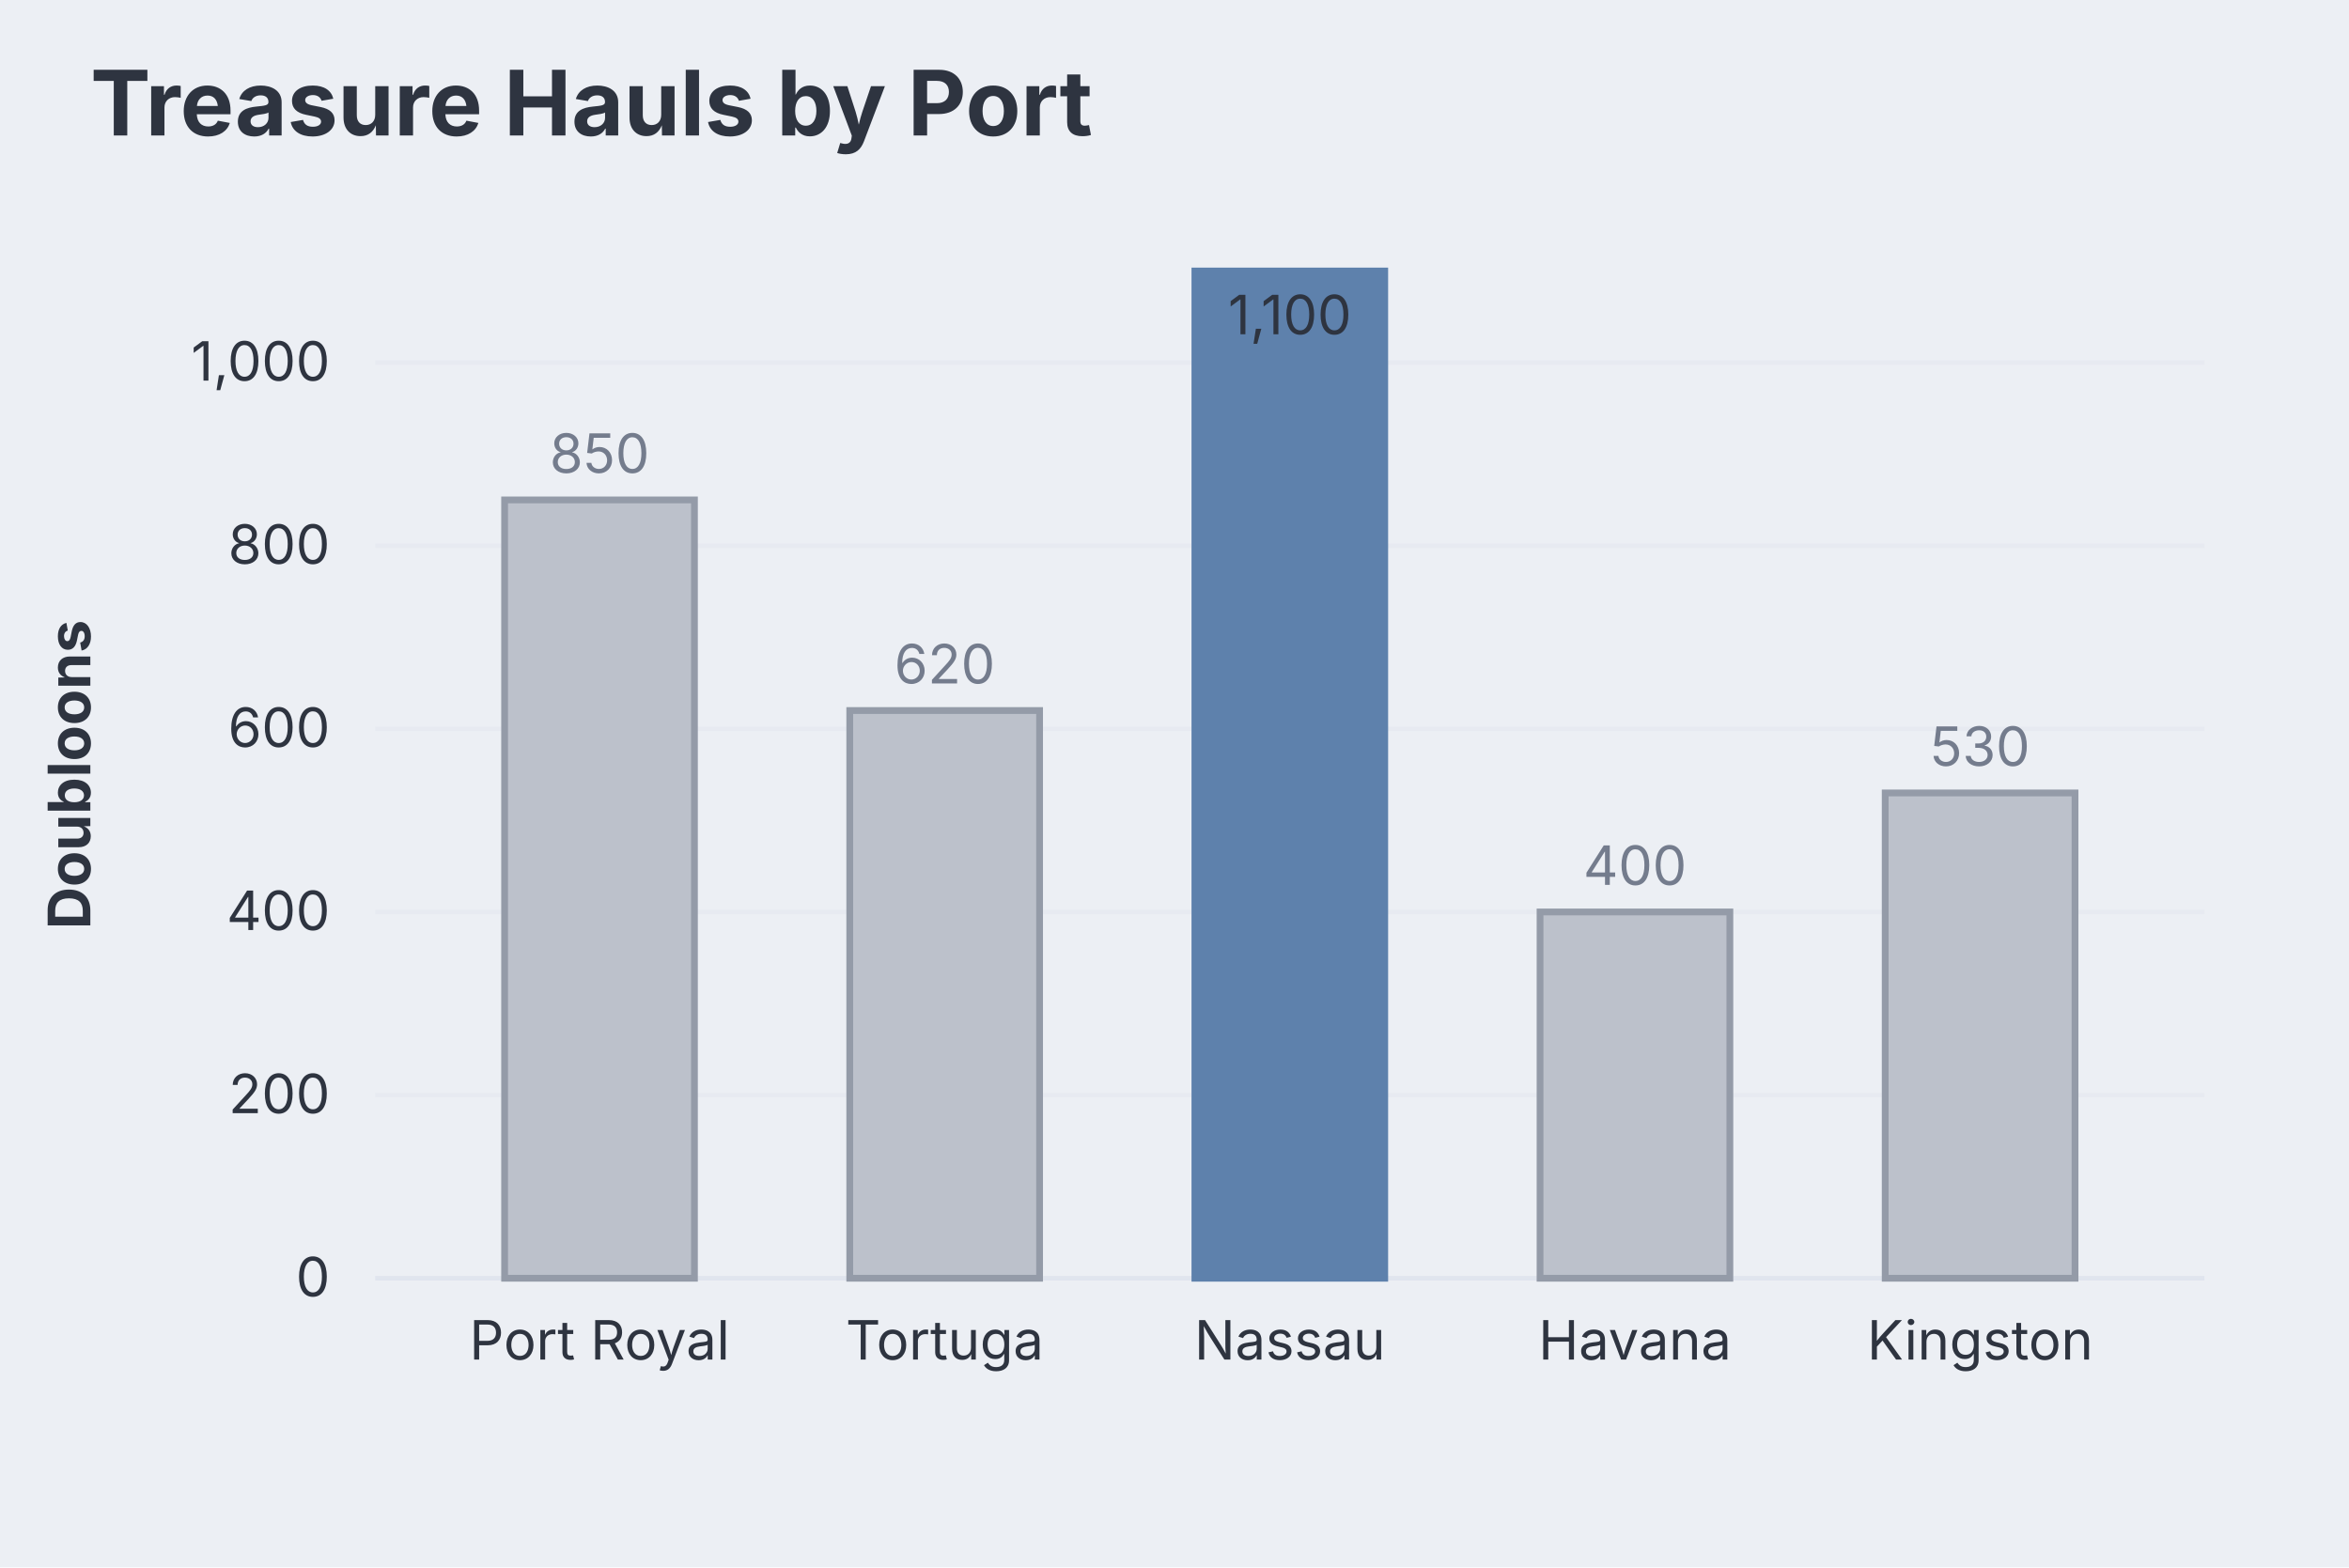
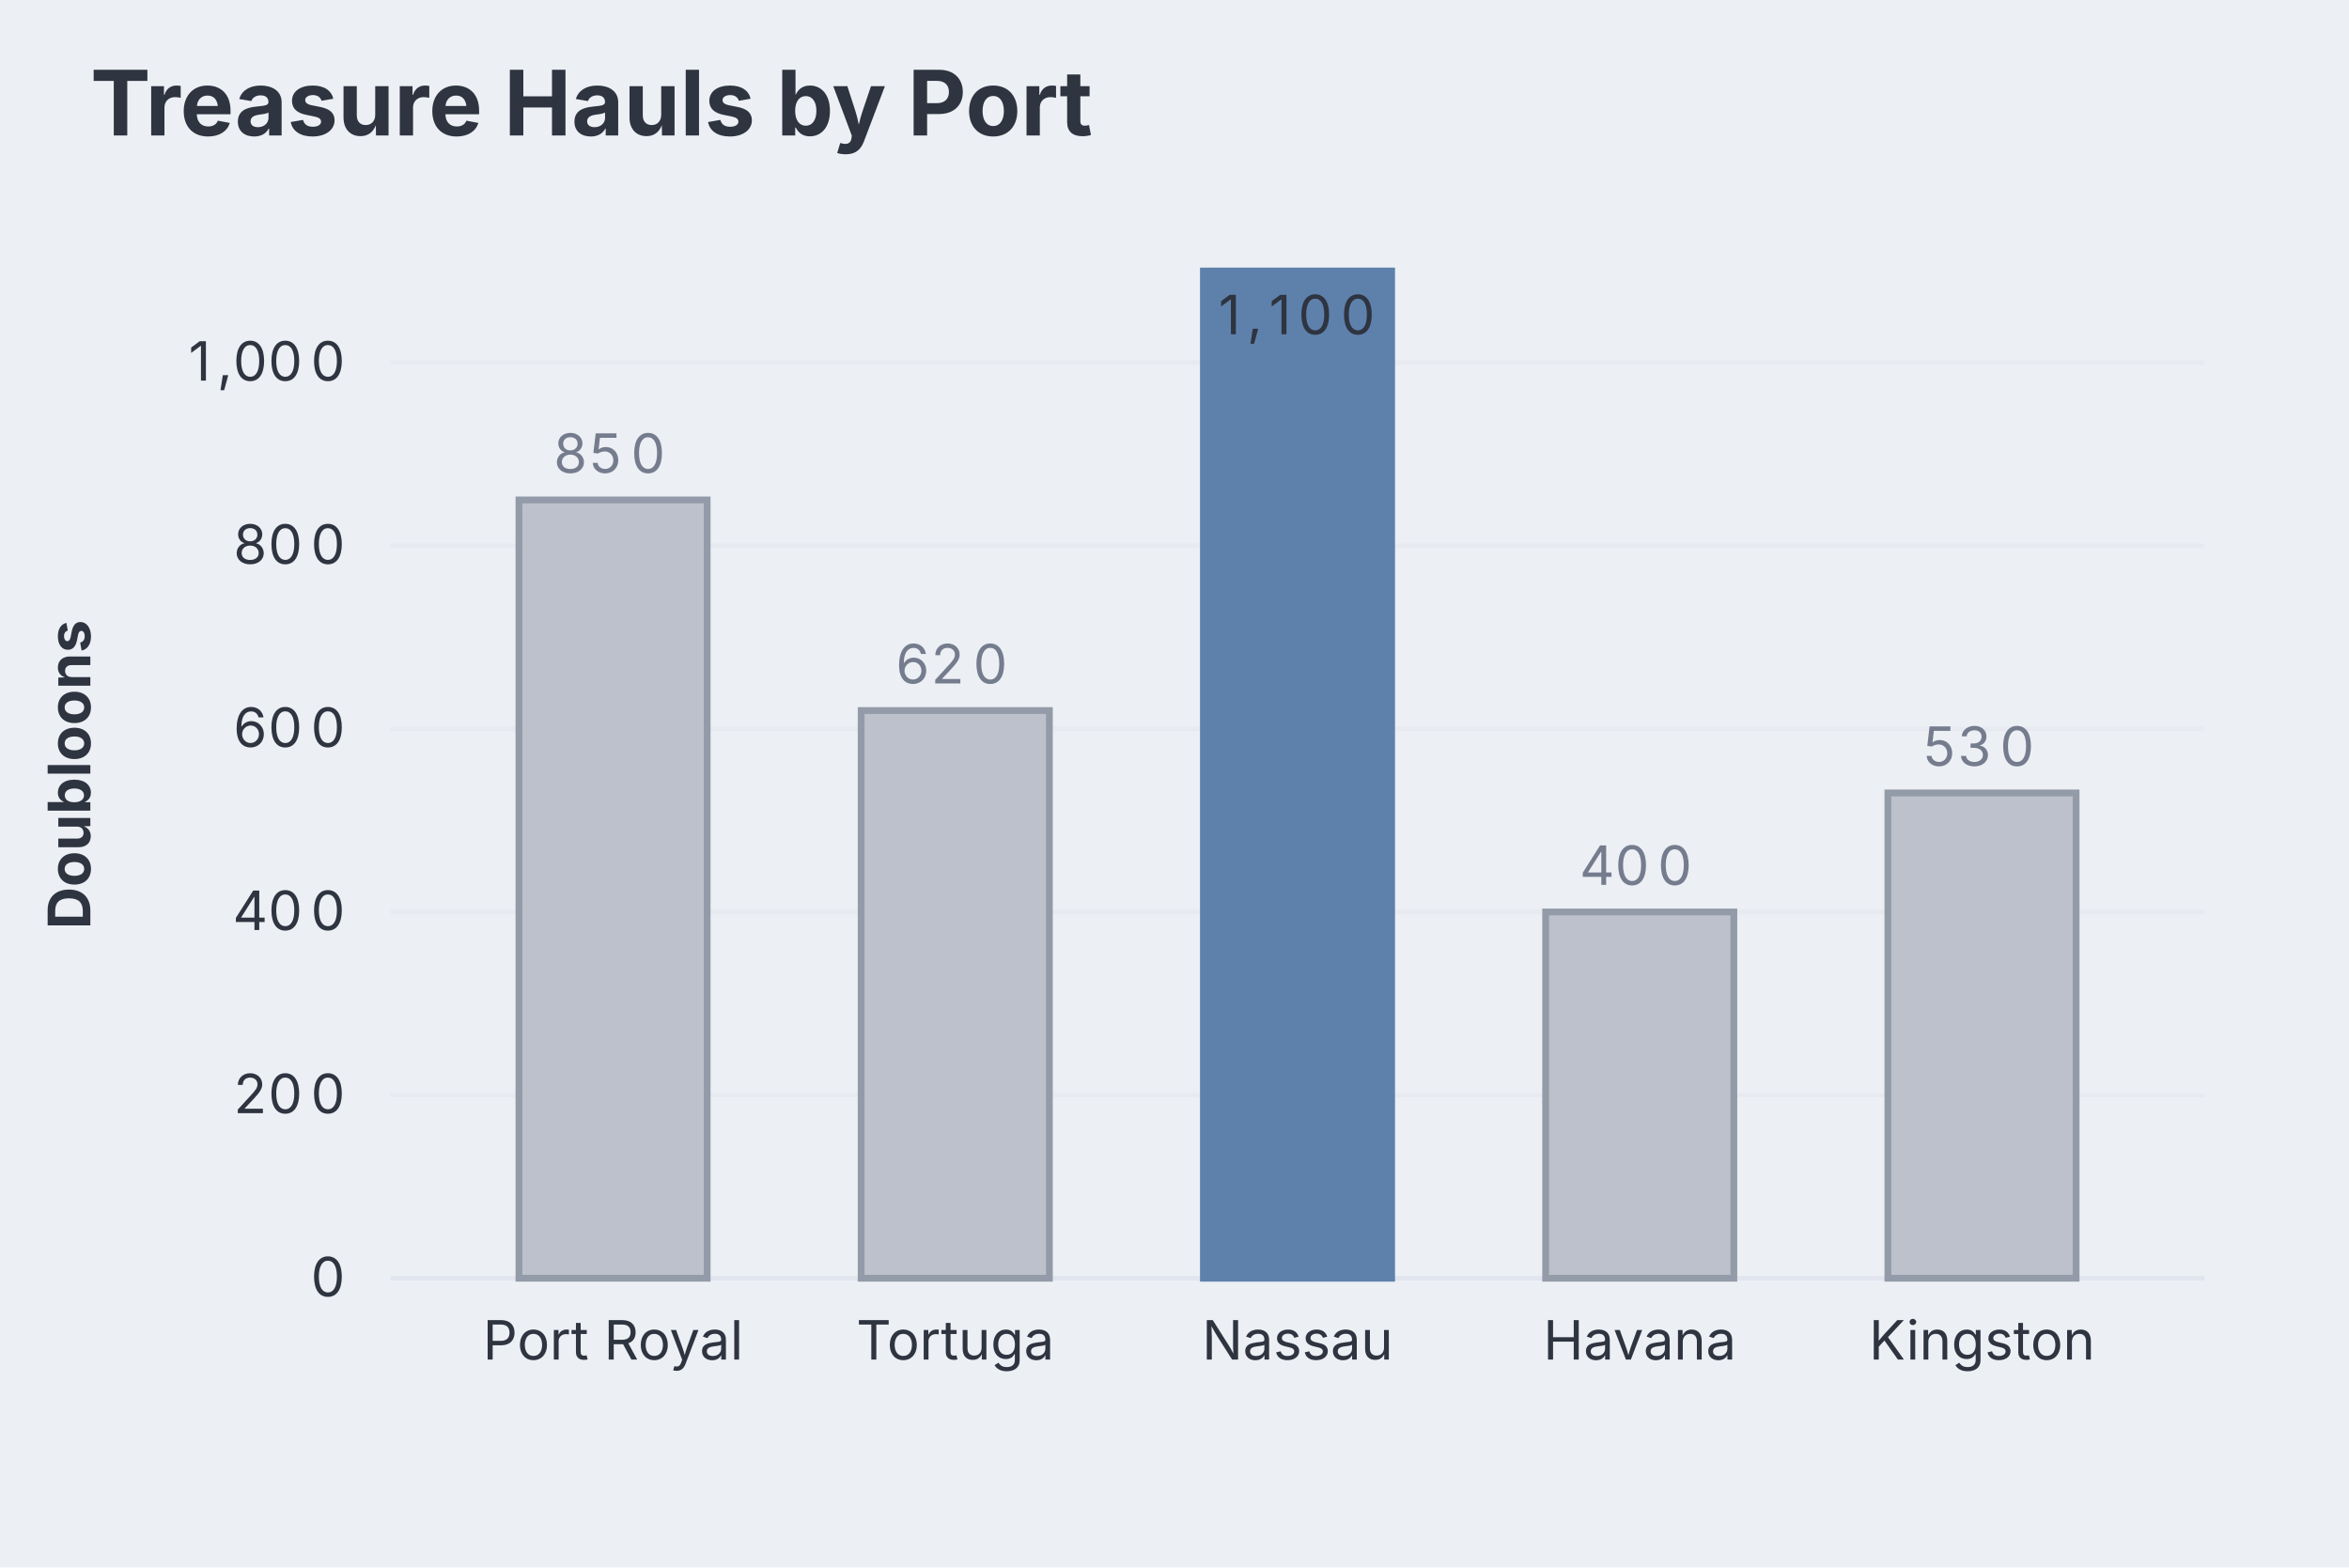
<svg xmlns="http://www.w3.org/2000/svg" aria-describedby="dgmo-desc-ce6f66a0" role="img" aria-label="Treasure Hauls by Port — Bar diagram" width="520" height="347" viewBox="0 0 520 347" style="background: rgb(236, 239, 244); font-family: Inter, system-ui, Avenir, Helvetica, Arial, sans-serif;">
  <style>.dgmo-datum:hover{filter:saturate(1.4) brightness(1.06)}.dgmo-datum{transition:filter .12s ease, opacity .12s ease}@media (hover:hover){svg:has(.dgmo-datum[data-emph-key="Port Royal"]:hover) .dgmo-datum:not([data-emph-key="Port Royal"]){opacity:0.18}svg:has(.dgmo-datum[data-emph-key="Tortuga"]:hover) .dgmo-datum:not([data-emph-key="Tortuga"]){opacity:0.18}svg:has(.dgmo-datum[data-emph-key="Nassau"]:hover) .dgmo-datum:not([data-emph-key="Nassau"]){opacity:0.18}svg:has(.dgmo-datum[data-emph-key="Havana"]:hover) .dgmo-datum:not([data-emph-key="Havana"]){opacity:0.18}svg:has(.dgmo-datum[data-emph-key="Kingston"]:hover) .dgmo-datum:not([data-emph-key="Kingston"]){opacity:0.18}svg:has([data-legend-entry="port royal"]:hover) .dgmo-datum:not([data-emph-key="Port Royal"]){opacity:0.18}svg:has(.dgmo-datum[data-emph-key="Port Royal"]:hover):has([data-legend-entry="port royal"]) [data-legend-entry]:not([data-legend-entry="port royal"]){opacity:0.18}svg:has([data-legend-entry="tortuga"]:hover) .dgmo-datum:not([data-emph-key="Tortuga"]){opacity:0.18}svg:has(.dgmo-datum[data-emph-key="Tortuga"]:hover):has([data-legend-entry="tortuga"]) [data-legend-entry]:not([data-legend-entry="tortuga"]){opacity:0.18}svg:has([data-legend-entry="nassau"]:hover) .dgmo-datum:not([data-emph-key="Nassau"]){opacity:0.18}svg:has(.dgmo-datum[data-emph-key="Nassau"]:hover):has([data-legend-entry="nassau"]) [data-legend-entry]:not([data-legend-entry="nassau"]){opacity:0.18}svg:has([data-legend-entry="havana"]:hover) .dgmo-datum:not([data-emph-key="Havana"]){opacity:0.18}svg:has(.dgmo-datum[data-emph-key="Havana"]:hover):has([data-legend-entry="havana"]) [data-legend-entry]:not([data-legend-entry="havana"]){opacity:0.18}svg:has([data-legend-entry="kingston"]:hover) .dgmo-datum:not([data-emph-key="Kingston"]){opacity:0.18}svg:has(.dgmo-datum[data-emph-key="Kingston"]:hover):has([data-legend-entry="kingston"]) [data-legend-entry]:not([data-legend-entry="kingston"]){opacity:0.18}}</style>
  <rect class="dgmo-canvas-bg" x="0" y="0" width="520" height="347" fill="#eceff4" />
  <text class="chart-title" x="20" y="30" text-anchor="start" fill="#2e3440" font-size="20" font-weight="bold" style="cursor: default;" data-line-number="1">Treasure Hauls by Port</text>
-   <line x1="83.056" x2="488" y1="283" y2="283" stroke="#d8dee9" stroke-opacity="0.6" />
-   <text x="73.056" y="287" text-anchor="end" fill="#2e3440" font-size="12" font-family="Inter, system-ui, Avenir, Helvetica, Arial, sans-serif">0</text>
-   <line x1="83.056" x2="488" y1="242.455" y2="242.455" stroke="#d8dee9" stroke-opacity="0.25" />
-   <text x="73.056" y="246.455" text-anchor="end" fill="#2e3440" font-size="12" font-family="Inter, system-ui, Avenir, Helvetica, Arial, sans-serif">200</text>
-   <line x1="83.056" x2="488" y1="201.909" y2="201.909" stroke="#d8dee9" stroke-opacity="0.25" />
-   <text x="73.056" y="205.909" text-anchor="end" fill="#2e3440" font-size="12" font-family="Inter, system-ui, Avenir, Helvetica, Arial, sans-serif">400</text>
-   <line x1="83.056" x2="488" y1="161.364" y2="161.364" stroke="#d8dee9" stroke-opacity="0.25" />
-   <text x="73.056" y="165.364" text-anchor="end" fill="#2e3440" font-size="12" font-family="Inter, system-ui, Avenir, Helvetica, Arial, sans-serif">600</text>
-   <line x1="83.056" x2="488" y1="120.818" y2="120.818" stroke="#d8dee9" stroke-opacity="0.25" />
-   <text x="73.056" y="124.818" text-anchor="end" fill="#2e3440" font-size="12" font-family="Inter, system-ui, Avenir, Helvetica, Arial, sans-serif">800</text>
-   <line x1="83.056" x2="488" y1="80.273" y2="80.273" stroke="#d8dee9" stroke-opacity="0.25" />
-   <text x="73.056" y="84.273" text-anchor="end" fill="#2e3440" font-size="12" font-family="Inter, system-ui, Avenir, Helvetica, Arial, sans-serif">1,000</text>
-   <text class="dgmo-tick" fill="#2e3440" font-size="12" font-family="Inter, system-ui, Avenir, Helvetica, Arial, sans-serif" x="132.719" y="301" text-anchor="middle">Port Royal</text>
-   <text class="dgmo-tick" fill="#2e3440" font-size="12" font-family="Inter, system-ui, Avenir, Helvetica, Arial, sans-serif" x="209.123" y="301" text-anchor="middle">Tortuga</text>
-   <text class="dgmo-tick" fill="#2e3440" font-size="12" font-family="Inter, system-ui, Avenir, Helvetica, Arial, sans-serif" x="285.528" y="301" text-anchor="middle">Nassau</text>
-   <text class="dgmo-tick" fill="#2e3440" font-size="12" font-family="Inter, system-ui, Avenir, Helvetica, Arial, sans-serif" x="361.933" y="301" text-anchor="middle">Havana</text>
-   <text class="dgmo-tick" fill="#2e3440" font-size="12" font-family="Inter, system-ui, Avenir, Helvetica, Arial, sans-serif" x="438.337" y="301" text-anchor="middle">Kingston</text>
-   <rect x="111.708" y="110.682" width="42.022" height="172.318" fill="#bcc1cb" stroke="#949ba8" stroke-width="1.5" class="dgmo-datum" data-line-number="5" data-emph-key="Port Royal" data-name="Port Royal" data-value="850" data-color="#5e81ac" />
-   <text x="132.719" y="104.682" text-anchor="middle" fill="#747c8d" font-size="12" font-family="Inter, system-ui, Avenir, Helvetica, Arial, sans-serif">850</text>
-   <rect x="188.112" y="157.309" width="42.022" height="125.691" fill="#bcc1cb" stroke="#949ba8" stroke-width="1.5" class="dgmo-datum" data-line-number="6" data-emph-key="Tortuga" data-name="Tortuga" data-value="620" data-color="#5e81ac" />
-   <text x="209.123" y="151.309" text-anchor="middle" fill="#747c8d" font-size="12" font-family="Inter, system-ui, Avenir, Helvetica, Arial, sans-serif">620</text>
-   <rect x="264.517" y="60" width="42.022" height="223" fill="#5e81ac" stroke="#5e81ac" stroke-width="1.5" class="dgmo-datum" data-line-number="7" data-emph-key="Nassau" data-name="Nassau" data-value="1100" data-color="#5e81ac" />
-   <text x="285.528" y="74" text-anchor="middle" fill="#2e3440" font-size="12" font-family="Inter, system-ui, Avenir, Helvetica, Arial, sans-serif">1,100</text>
-   <rect x="340.921" y="201.909" width="42.022" height="81.091" fill="#bcc1cb" stroke="#949ba8" stroke-width="1.5" class="dgmo-datum" data-line-number="8" data-emph-key="Havana" data-name="Havana" data-value="400" data-color="#5e81ac" />
-   <text x="361.933" y="195.909" text-anchor="middle" fill="#747c8d" font-size="12" font-family="Inter, system-ui, Avenir, Helvetica, Arial, sans-serif">400</text>
-   <rect x="417.326" y="175.555" width="42.022" height="107.445" fill="#bcc1cb" stroke="#949ba8" stroke-width="1.5" class="dgmo-datum" data-line-number="9" data-emph-key="Kingston" data-name="Kingston" data-value="530" data-color="#5e81ac" />
-   <text x="438.337" y="169.555" text-anchor="middle" fill="#747c8d" font-size="12" font-family="Inter, system-ui, Avenir, Helvetica, Arial, sans-serif">530</text>
+   <line x1="86.464" x2="488" y1="283" y2="283" stroke="#d8dee9" stroke-opacity="0.6" />
+   <text x="72.588" y="287" text-anchor="middle" fill="#2e3440" font-size="12" font-family="Inter, system-ui, Avenir, Helvetica, Arial, sans-serif">
+     <tspan x="72.59">0</tspan>
+   </text>
+   <line x1="86.464" x2="488" y1="242.455" y2="242.455" stroke="#d8dee9" stroke-opacity="0.25" />
+   <text x="64.836" y="246.455" text-anchor="middle" fill="#2e3440" font-size="12" font-family="Inter, system-ui, Avenir, Helvetica, Arial, sans-serif">
+     <tspan x="57.08">2</tspan>
+     <tspan x="64.84">0</tspan>
+     <tspan x="72.59">0</tspan>
+   </text>
+   <line x1="86.464" x2="488" y1="201.909" y2="201.909" stroke="#d8dee9" stroke-opacity="0.25" />
+   <text x="64.836" y="205.909" text-anchor="middle" fill="#2e3440" font-size="12" font-family="Inter, system-ui, Avenir, Helvetica, Arial, sans-serif">
+     <tspan x="57.08">4</tspan>
+     <tspan x="64.84">0</tspan>
+     <tspan x="72.59">0</tspan>
+   </text>
+   <line x1="86.464" x2="488" y1="161.364" y2="161.364" stroke="#d8dee9" stroke-opacity="0.25" />
+   <text x="64.836" y="165.364" text-anchor="middle" fill="#2e3440" font-size="12" font-family="Inter, system-ui, Avenir, Helvetica, Arial, sans-serif">
+     <tspan x="57.08">6</tspan>
+     <tspan x="64.84">0</tspan>
+     <tspan x="72.59">0</tspan>
+   </text>
+   <line x1="86.464" x2="488" y1="120.818" y2="120.818" stroke="#d8dee9" stroke-opacity="0.25" />
+   <text x="64.836" y="124.818" text-anchor="middle" fill="#2e3440" font-size="12" font-family="Inter, system-ui, Avenir, Helvetica, Arial, sans-serif">
+     <tspan x="57.08">8</tspan>
+     <tspan x="64.84">0</tspan>
+     <tspan x="72.59">0</tspan>
+   </text>
+   <line x1="86.464" x2="488" y1="80.273" y2="80.273" stroke="#d8dee9" stroke-opacity="0.25" />
+   <text x="59.232" y="84.273" text-anchor="middle" fill="#2e3440" font-size="12" font-family="Inter, system-ui, Avenir, Helvetica, Arial, sans-serif">
+     <tspan x="45.88">1</tspan>
+     <tspan x="51.48">,</tspan>
+     <tspan x="57.08">0</tspan>
+     <tspan x="64.84">0</tspan>
+     <tspan x="72.59">0</tspan>
+   </text>
+   <text class="dgmo-tick" fill="#2e3440" font-size="12" font-family="Inter, system-ui, Avenir, Helvetica, Arial, sans-serif" x="135.709" y="301" text-anchor="middle">Port Royal</text>
+   <text class="dgmo-tick" fill="#2e3440" font-size="12" font-family="Inter, system-ui, Avenir, Helvetica, Arial, sans-serif" x="211.47" y="301" text-anchor="middle">Tortuga</text>
+   <text class="dgmo-tick" fill="#2e3440" font-size="12" font-family="Inter, system-ui, Avenir, Helvetica, Arial, sans-serif" x="287.232" y="301" text-anchor="middle">Nassau</text>
+   <text class="dgmo-tick" fill="#2e3440" font-size="12" font-family="Inter, system-ui, Avenir, Helvetica, Arial, sans-serif" x="362.994" y="301" text-anchor="middle">Havana</text>
+   <text class="dgmo-tick" fill="#2e3440" font-size="12" font-family="Inter, system-ui, Avenir, Helvetica, Arial, sans-serif" x="438.755" y="301" text-anchor="middle">Kingston</text>
+   <rect x="114.875" y="110.682" width="41.669" height="172.318" fill="#bcc1cb" stroke="#949ba8" stroke-width="1.5" class="dgmo-datum" data-line-number="5" data-emph-key="Port Royal" data-name="Port Royal" data-value="850" data-color="#5e81ac" />
+   <text x="135.709" y="104.682" text-anchor="middle" fill="#747c8d" font-size="12" font-family="Inter, system-ui, Avenir, Helvetica, Arial, sans-serif">
+     <tspan x="127.96">8</tspan>
+     <tspan x="135.71">5</tspan>
+     <tspan x="143.46">0</tspan>
+   </text>
+   <rect x="190.636" y="157.309" width="41.669" height="125.691" fill="#bcc1cb" stroke="#949ba8" stroke-width="1.5" class="dgmo-datum" data-line-number="6" data-emph-key="Tortuga" data-name="Tortuga" data-value="620" data-color="#5e81ac" />
+   <text x="211.47" y="151.309" text-anchor="middle" fill="#747c8d" font-size="12" font-family="Inter, system-ui, Avenir, Helvetica, Arial, sans-serif">
+     <tspan x="203.72">6</tspan>
+     <tspan x="211.47">2</tspan>
+     <tspan x="219.22">0</tspan>
+   </text>
+   <rect x="266.398" y="60" width="41.669" height="223" fill="#5e81ac" stroke="#5e81ac" stroke-width="1.5" class="dgmo-datum" data-line-number="7" data-emph-key="Nassau" data-name="Nassau" data-value="1100" data-color="#5e81ac" />
+   <text x="287.232" y="74" text-anchor="middle" fill="#2e3440" font-size="12" font-family="Inter, system-ui, Avenir, Helvetica, Arial, sans-serif">
+     <tspan x="273.88">1</tspan>
+     <tspan x="279.48">,</tspan>
+     <tspan x="285.08">1</tspan>
+     <tspan x="292.84">0</tspan>
+     <tspan x="300.59">0</tspan>
+   </text>
+   <rect x="342.159" y="201.909" width="41.669" height="81.091" fill="#bcc1cb" stroke="#949ba8" stroke-width="1.5" class="dgmo-datum" data-line-number="8" data-emph-key="Havana" data-name="Havana" data-value="400" data-color="#5e81ac" />
+   <text x="362.994" y="195.909" text-anchor="middle" fill="#747c8d" font-size="12" font-family="Inter, system-ui, Avenir, Helvetica, Arial, sans-serif">
+     <tspan x="355.24">4</tspan>
+     <tspan x="362.99">0</tspan>
+     <tspan x="370.75">0</tspan>
+   </text>
+   <rect x="417.921" y="175.555" width="41.669" height="107.445" fill="#bcc1cb" stroke="#949ba8" stroke-width="1.5" class="dgmo-datum" data-line-number="9" data-emph-key="Kingston" data-name="Kingston" data-value="530" data-color="#5e81ac" />
+   <text x="438.755" y="169.555" text-anchor="middle" fill="#747c8d" font-size="12" font-family="Inter, system-ui, Avenir, Helvetica, Arial, sans-serif">
+     <tspan x="431">5</tspan>
+     <tspan x="438.76">3</tspan>
+     <tspan x="446.51">0</tspan>
+   </text>
  <text transform="translate(20,171.5) rotate(-90)" text-anchor="middle" fill="#2e3440" font-size="13" font-family="Inter, system-ui, Avenir, Helvetica, Arial, sans-serif" font-weight="bold">Doubloons</text>
</svg>
